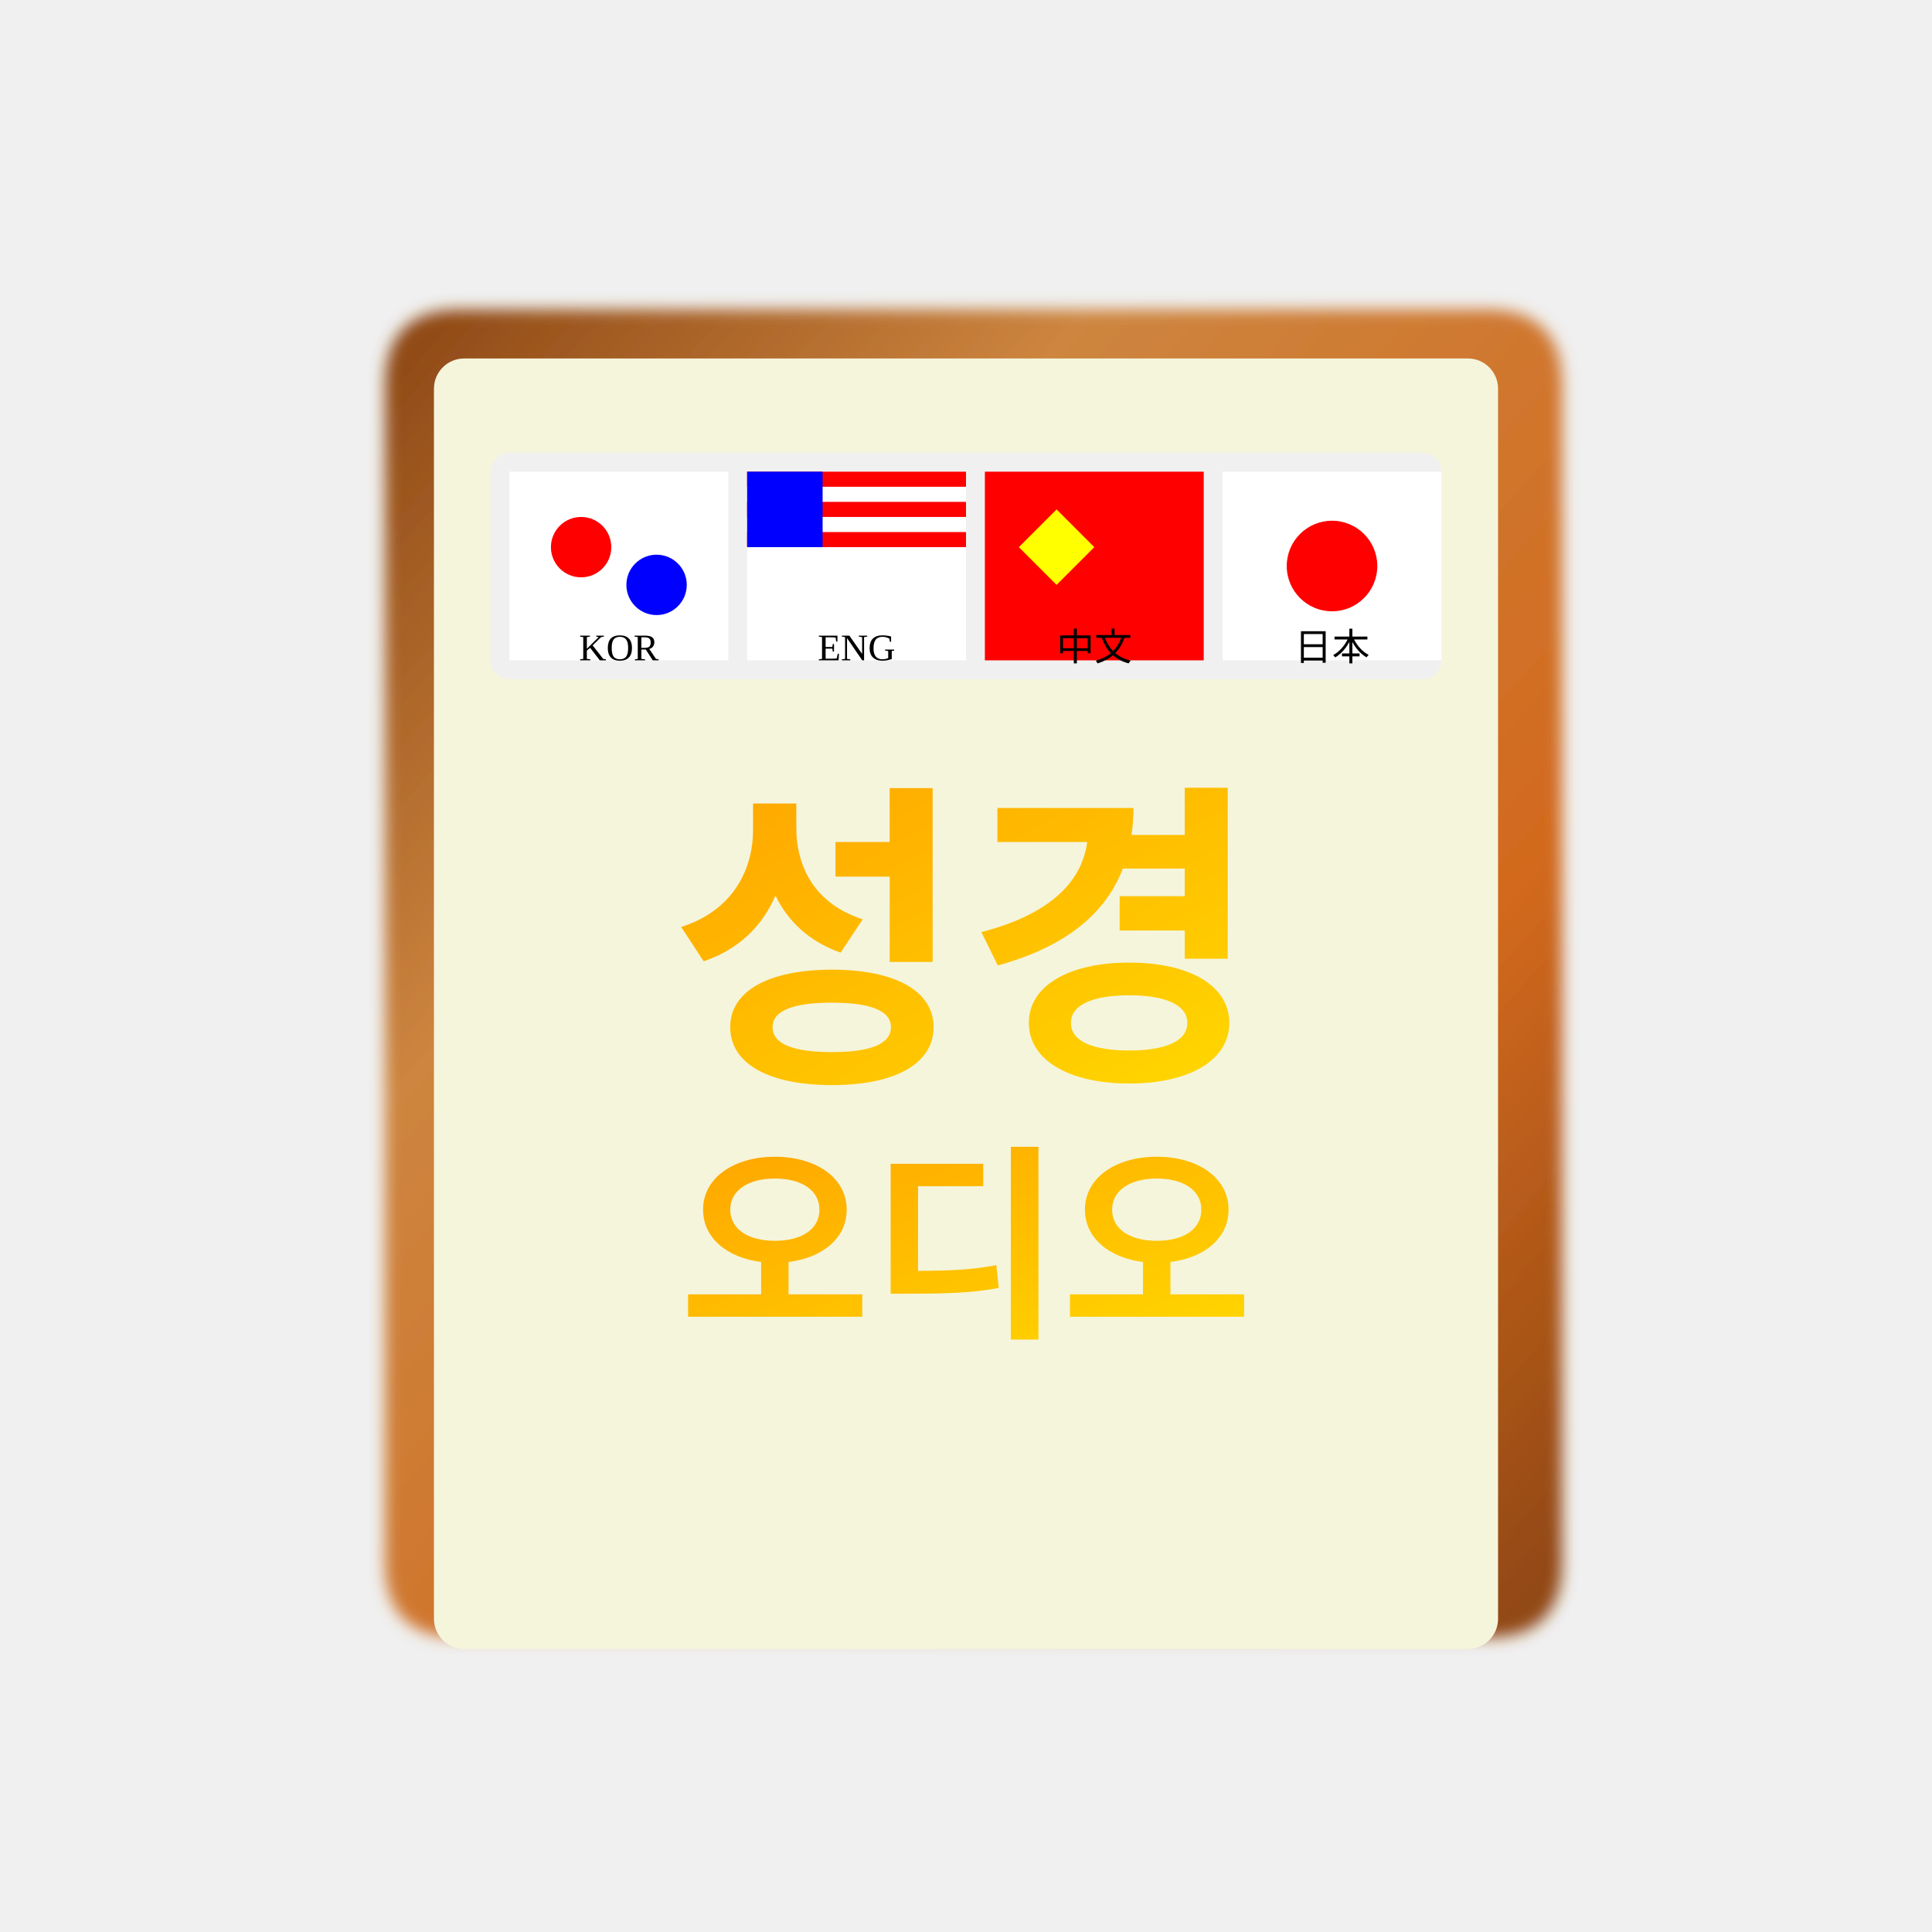
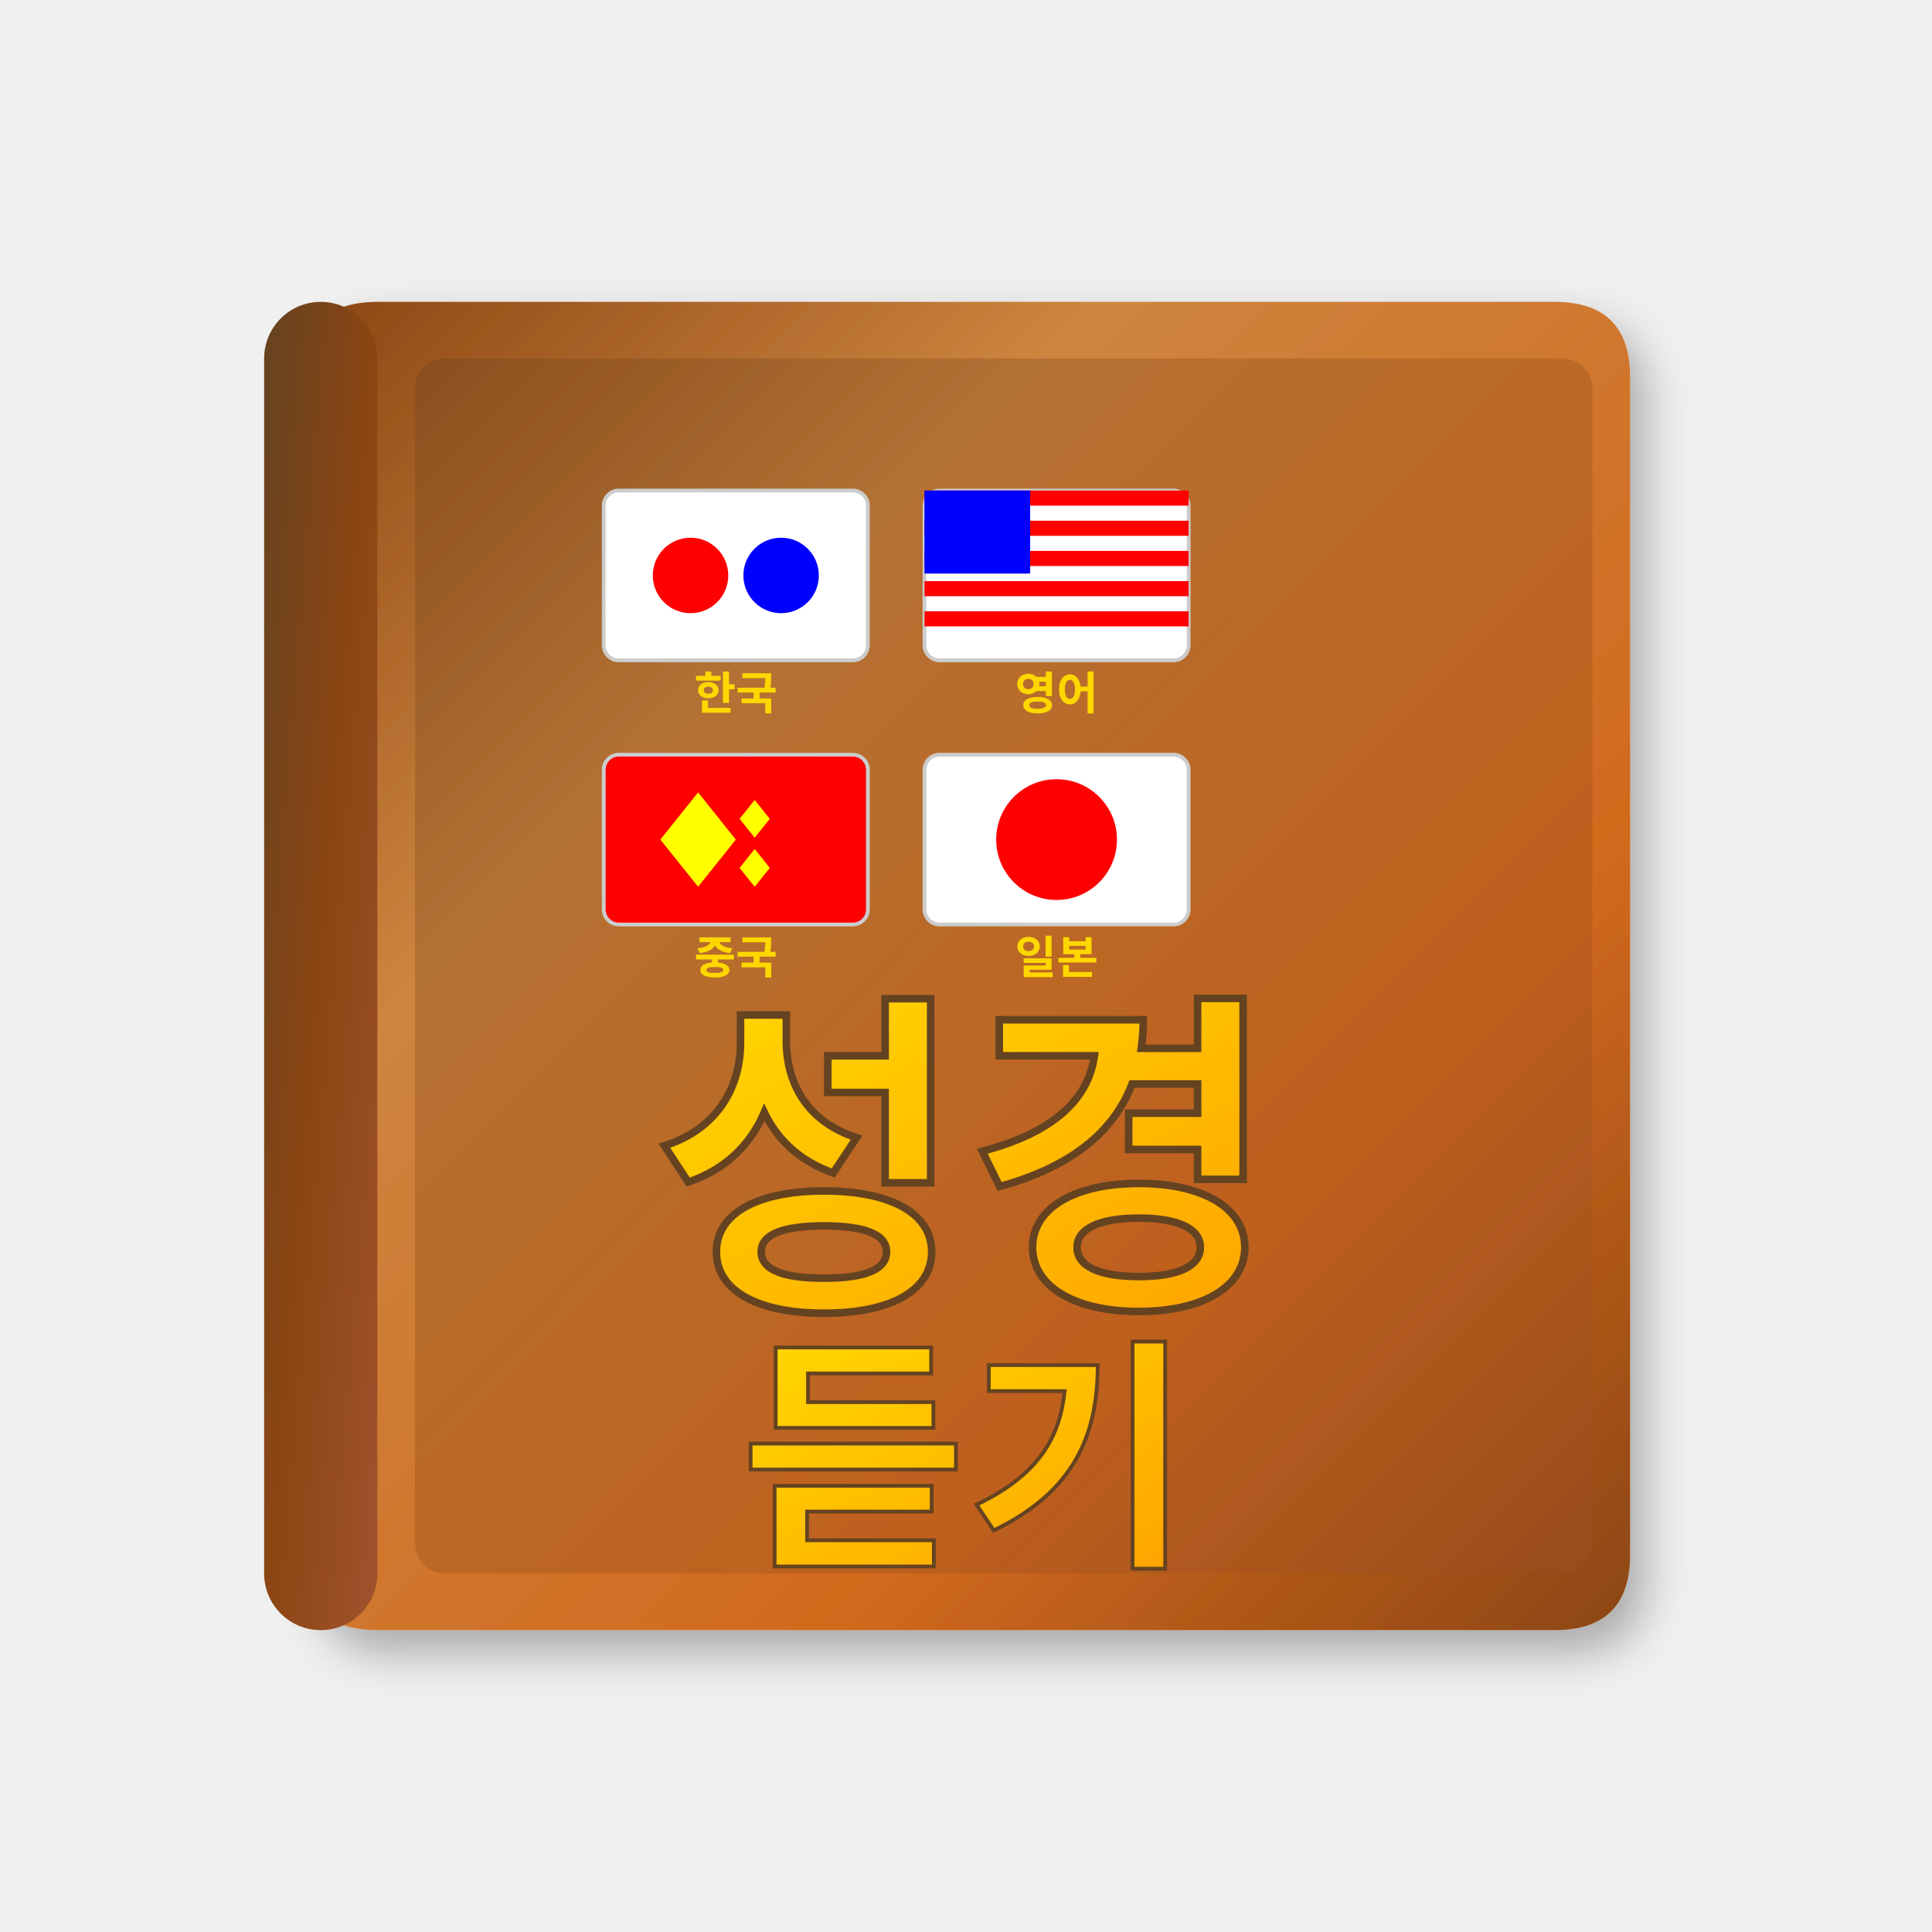
<svg xmlns="http://www.w3.org/2000/svg" width="512" height="512" viewBox="0 0 512 512">
  <defs>
    <linearGradient id="wood3" x1="0%" y1="0%" x2="100%" y2="100%">
      <stop offset="0%" style="stop-color:#8B4513;stop-opacity:1" />
      <stop offset="30%" style="stop-color:#CD853F;stop-opacity:1" />
      <stop offset="70%" style="stop-color:#D2691E;stop-opacity:1" />
      <stop offset="100%" style="stop-color:#8B4513;stop-opacity:1" />
    </linearGradient>
+     <linearGradient id="woodDark" x1="0%" y1="0%" x2="100%" y2="100%">
+       <stop offset="0%" style="stop-color:#654321;stop-opacity:1" />
+       <stop offset="50%" style="stop-color:#8B4513;stop-opacity:1" />
+       <stop offset="100%" style="stop-color:#A0522D;stop-opacity:1" />
+     </linearGradient>
    <linearGradient id="gold3" x1="0%" y1="0%" x2="100%" y2="100%">
-       <stop offset="0%" style="stop-color:#FFA500;stop-opacity:1" />
-       <stop offset="100%" style="stop-color:#FFD700;stop-opacity:1" />
+       <stop offset="0%" style="stop-color:#FFD700;stop-opacity:1" />
+       <stop offset="100%" style="stop-color:#FFA500;stop-opacity:1" />
    </linearGradient>
    <filter id="emboss">
-       <feOffset dx="2" dy="2" />
-       <feGaussianBlur stdDeviation="2" />
+       <feDropShadow dx="4" dy="6" stdDeviation="6" flood-color="#000000" flood-opacity="0.3" />
    </filter>
  </defs>
-   <path d="M 120 80 L 392 80 Q 412 80 412 100 L 412 412 Q 412 432 392 432 L 120 432 Q 100 432 100 412 L 100 100 Q 100 80 120 80 Z" fill="url(#wood3)" filter="url(#emboss)" />
-   <rect x="115" y="95" width="282" height="342" rx="8" fill="#F5F5DC" />
-   <rect x="130" y="120" width="252" height="60" rx="5" fill="#f0f0f0" />
-   <rect x="135" y="125" width="58" height="50" fill="#ffffff" />
-   <circle cx="154" cy="145" r="8" fill="#ff0000" />
-   <circle cx="174" cy="155" r="8" fill="#0000ff" />
-   <text x="164" y="175" font-size="10" text-anchor="middle" fill="#000">KOR</text>
-   <rect x="198" y="125" width="58" height="50" fill="#ffffff" />
-   <rect x="198" y="125" width="58" height="4" fill="#ff0000" />
-   <rect x="198" y="133" width="58" height="4" fill="#ff0000" />
-   <rect x="198" y="141" width="58" height="4" fill="#ff0000" />
-   <rect x="198" y="125" width="20" height="20" fill="#0000ff" />
-   <text x="227" y="175" font-size="10" text-anchor="middle" fill="#000">ENG</text>
-   <rect x="261" y="125" width="58" height="50" fill="#ff0000" />
-   <polygon points="280,135 290,145 280,155 270,145" fill="#ffff00" />
-   <text x="290" y="175" font-size="10" text-anchor="middle" fill="#000">中文</text>
-   <rect x="324" y="125" width="58" height="50" fill="#ffffff" />
-   <circle cx="353" cy="150" r="12" fill="#ff0000" />
-   <text x="353" y="175" font-size="10" text-anchor="middle" fill="#000">日本</text>
-   <text x="256" y="280" font-family="Arial, sans-serif" font-size="85" font-weight="bold" text-anchor="middle" fill="url(#gold3)">성경</text>
-   <text x="256" y="350" font-family="Arial, sans-serif" font-size="55" font-weight="bold" text-anchor="middle" fill="url(#gold3)">오디오</text>
+   <path d="M 100 80 L 412 80 Q 432 80 432 100 L 432 412 Q 432 432 412 432 L 100 432 Q 80 432 80 412 L 80 100 Q 80 80 100 80 Z" fill="url(#wood3)" filter="url(#emboss)" />
+   <rect x="70" y="80" width="30" height="352" rx="15" ry="15" fill="url(#woodDark)" />
+   <rect x="110" y="95" width="312" height="322" rx="8" fill="url(#woodDark)" opacity="0.3" />
+   <g transform="translate(160, 130)">
+     <rect x="0" y="0" width="70" height="45" fill="#ffffff" rx="4" stroke="#ccc" stroke-width="1" />
+     <circle cx="23" cy="22.5" r="10" fill="#ff0000" />
+     <circle cx="47" cy="22.5" r="10" fill="#0000ff" />
+     <text x="35" y="58" font-size="12" text-anchor="middle" fill="#FFD700" font-weight="bold">한국</text>
+     <rect x="85" y="0" width="70" height="45" fill="#ffffff" rx="4" stroke="#ccc" stroke-width="1" />
+     <rect x="85" y="0" width="70" height="4" fill="#ff0000" />
+     <rect x="85" y="8" width="70" height="4" fill="#ff0000" />
+     <rect x="85" y="16" width="70" height="4" fill="#ff0000" />
+     <rect x="85" y="24" width="70" height="4" fill="#ff0000" />
+     <rect x="85" y="32" width="70" height="4" fill="#ff0000" />
+     <rect x="85" y="0" width="28" height="22" fill="#0000ff" />
+     <text x="120" y="58" font-size="12" text-anchor="middle" fill="#FFD700" font-weight="bold">영어</text>
+     <rect x="0" y="70" width="70" height="45" fill="#ff0000" rx="4" stroke="#ccc" stroke-width="1" />
+     <polygon points="25,80 35,92.5 25,105 15,92.5" fill="#ffff00" />
+     <polygon points="40,82 44,87 40,92 36,87" fill="#ffff00" />
+     <polygon points="40,95 44,100 40,105 36,100" fill="#ffff00" />
+     <text x="35" y="128" font-size="12" text-anchor="middle" fill="#FFD700" font-weight="bold">중국</text>
+     <rect x="85" y="70" width="70" height="45" fill="#ffffff" rx="4" stroke="#ccc" stroke-width="1" />
+     <circle cx="120" cy="92.5" r="16" fill="#ff0000" />
+     <text x="120" y="128" font-size="12" text-anchor="middle" fill="#FFD700" font-weight="bold">일본</text>
+   </g>
+   <text x="256" y="340" font-family="Arial, sans-serif" font-size="90" font-weight="bold" text-anchor="middle" fill="url(#gold3)" stroke="#654321" stroke-width="2">성경</text>
+   <text x="256" y="410" font-family="Arial, sans-serif" font-size="65" font-weight="bold" text-anchor="middle" fill="url(#gold3)" stroke="#654321" stroke-width="1">듣기</text>
</svg>
